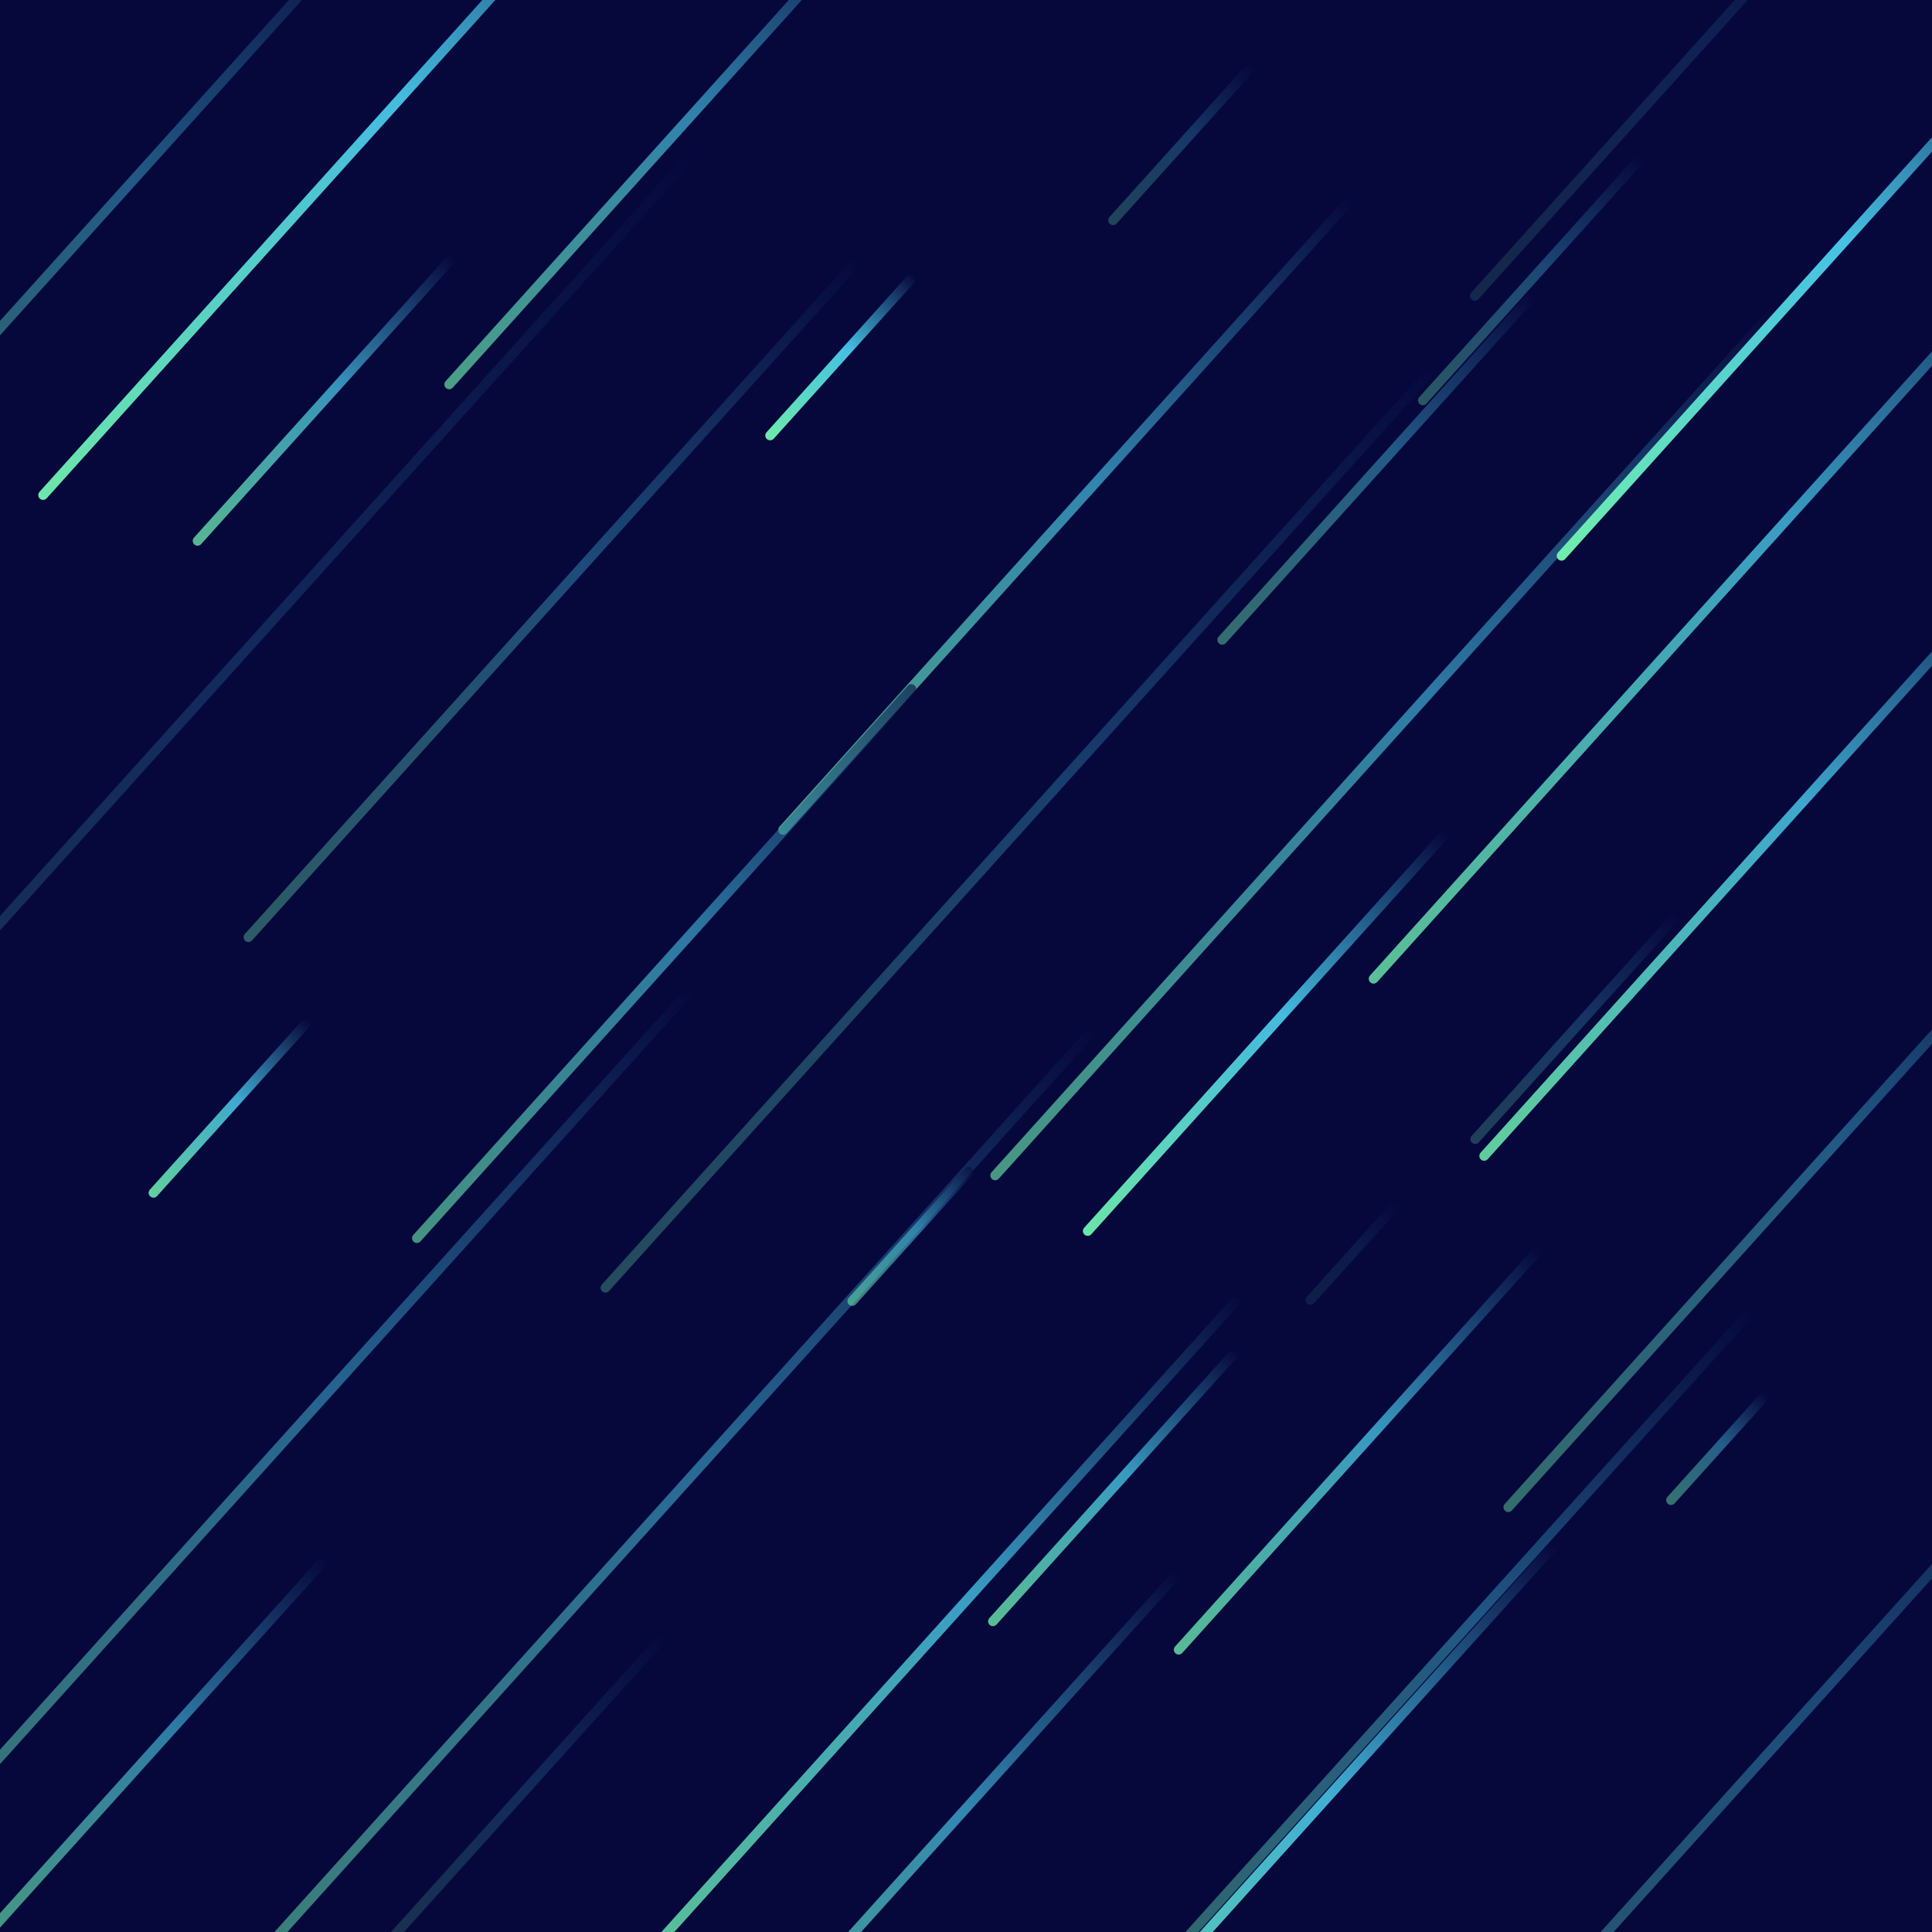
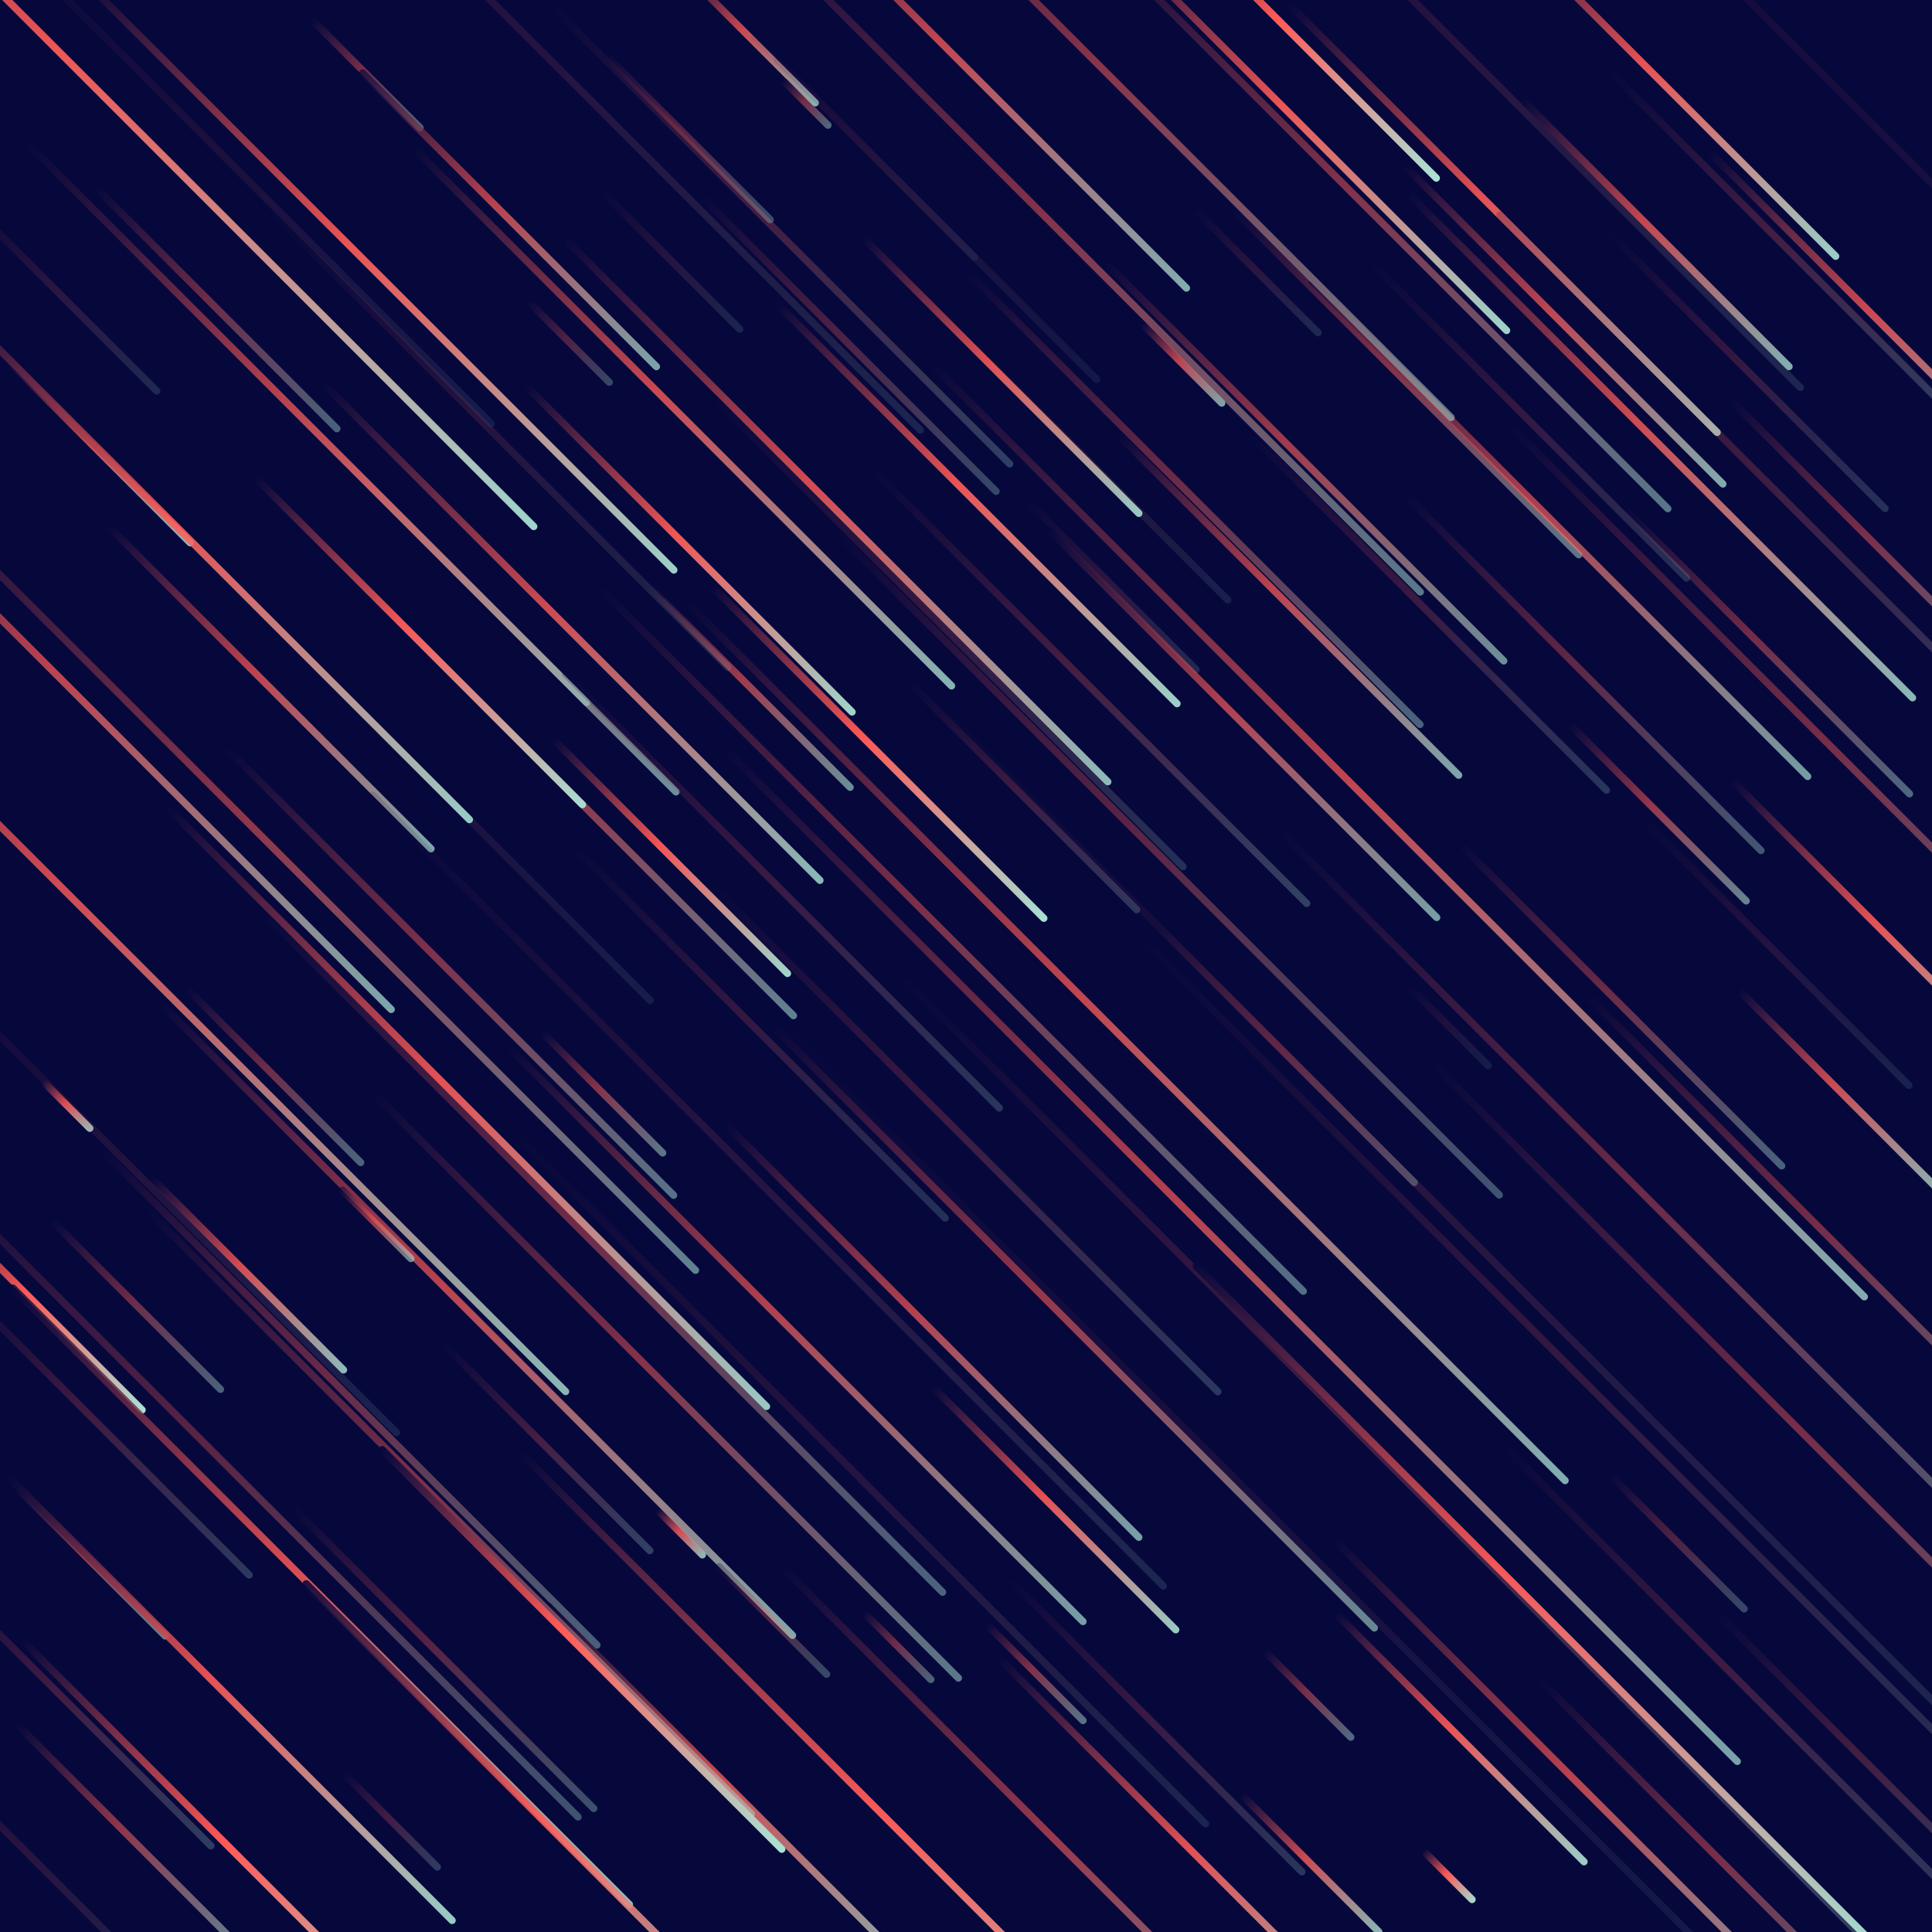
<svg xmlns="http://www.w3.org/2000/svg" version="1.1" viewBox="0 0 800 800">
  <defs>
    <linearGradient x1="50%" y1="0%" x2="50%" y2="100%" id="ffflurry-grad" gradientTransform="rotate(270)">
      <stop stop-color="hsl(238, 82%, 13%)" stop-opacity="1" offset="0%" />
-       <stop stop-color="hsl(193, 76%, 59%)" stop-opacity="1" offset="45%" />
-       <stop stop-color="hsl(149, 81%, 69%)" stop-opacity="1" offset="100%" />
+       <stop stop-color="hsl(1.4, 100%, 67%)" stop-opacity="1" offset="45%" />
+       <stop stop-color="hsl(167, 52%, 78%)" stop-opacity="1" offset="100%" />
    </linearGradient>
  </defs>
  <rect width="100%" height="100%" fill="hsl(238, 82%, 13%)" />
  <g fill="url(#ffflurry-grad)">
-     <rect width="485" height="4" x="330.5" y="306" rx="2" transform="rotate(132, 573, 308)" opacity="0.62" />
-     <rect width="195" height="4" x="472.5" y="192" rx="2" transform="rotate(132, 570, 194)" opacity="0.44" />
-     <rect width="295" height="4" x="241.5" y="759" rx="2" transform="rotate(132, 389, 761)" opacity="0.68" />
-     <rect width="88" height="4" x="445" y="58" rx="2" transform="rotate(132, 489, 60)" opacity="0.26" />
-     <rect width="179" height="4" x="125.5" y="742" rx="2" transform="rotate(132, 215, 744)" opacity="0.18" />
-     <rect width="353" height="4" x="264.5" y="212" rx="2" transform="rotate(132, 441, 214)" opacity="0.67" />
-     <rect width="367" height="4" x="206.5" y="672" rx="2" transform="rotate(132, 390, 674)" opacity="0.79" />
-     <rect width="322" height="4" x="592" y="110" rx="2" transform="rotate(132, 753, 112)" opacity="0.99" />
-     <rect width="153" height="4" x="384.5" y="614" rx="2" transform="rotate(132, 461, 616)" opacity="0.78" />
-     <rect width="361" height="4" x="553.5" y="344" rx="2" transform="rotate(132, 734, 346)" opacity="0.85" />
-     <rect width="542" height="4" x="2" y="624" rx="2" transform="rotate(132, 273, 626)" opacity="0.52" />
-     <rect width="373" height="4" x="561.5" y="485" rx="2" transform="rotate(132, 748, 487)" opacity="0.43" />
-     <rect width="98" height="4" x="46" y="457" rx="2" transform="rotate(132, 95, 459)" opacity="0.86" />
-     <rect width="127" height="4" x="588.5" y="424" rx="2" transform="rotate(132, 652, 426)" opacity="0.24" />
-     <rect width="209" height="4" x="-39.5" y="721" rx="2" transform="rotate(132, 65, 723)" opacity="0.62" />
-     <rect width="279" height="4" x="138.5" y="55" rx="2" transform="rotate(132, 278, 57)" opacity="0.65" />
-     <rect width="253" height="4" x="567.5" y="28" rx="2" transform="rotate(132, 694, 30)" opacity="0.14" />
-     <rect width="76" height="4" x="339" y="510" rx="2" transform="rotate(132, 377, 512)" opacity="0.54" />
-     <rect width="381" height="4" x="38.5" y="246" rx="2" transform="rotate(132, 229, 248)" opacity="0.36" />
-     <rect width="340" height="4" x="-126" y="85" rx="2" transform="rotate(132, 44, 87)" opacity="0.43" />
-     <rect width="535" height="4" x="456.5" y="733" rx="2" transform="rotate(132, 724, 735)" opacity="0.37" />
-     <rect width="310" height="4" x="385" y="753" rx="2" transform="rotate(132, 540, 755)" opacity="0.89" />
-     <rect width="649" height="4" x="-249.5" y="297" rx="2" transform="rotate(132, 75, 299)" opacity="0.19" />
-     <rect width="310" height="4" x="120" y="397" rx="2" transform="rotate(132, 275, 399)" opacity="0.60" />
-     <rect width="56" height="4" x="532" y="517" rx="2" transform="rotate(132, 560, 519)" opacity="0.10" />
-     <rect width="516" height="4" x="164" y="341" rx="2" transform="rotate(132, 422, 343)" opacity="0.29" />
-     <rect width="405" height="4" x="-50.5" y="54" rx="2" transform="rotate(132, 152, 56)" opacity="0.96" />
-     <rect width="382" height="4" x="407" y="682" rx="2" transform="rotate(132, 598, 684)" opacity="0.42" />
-     <rect width="160" height="4" x="54" y="164" rx="2" transform="rotate(132, 134, 166)" opacity="0.75" />
-     <rect width="61" height="4" x="680.5" y="598" rx="2" transform="rotate(132, 711, 600)" opacity="0.46" />
-     <rect width="91" height="4" x="302.5" y="146" rx="2" transform="rotate(132, 348, 148)" opacity="0.98" />
-     <rect width="224" height="4" x="412" y="426" rx="2" transform="rotate(132, 524, 428)" opacity="0.95" />
-     <rect width="494" height="4" x="-125" y="590" rx="2" transform="rotate(132, 122, 592)" opacity="0.49" />
-     <rect width="225" height="4" x="449.5" y="599" rx="2" transform="rotate(132, 562, 601)" opacity="0.77" />
-     <rect width="138" height="4" x="565" y="114" rx="2" transform="rotate(132, 634, 116)" opacity="0.34" />
-     <rect width="465" height="4" x="490.5" y="232" rx="2" transform="rotate(132, 723, 234)" opacity="0.79" />
+     <rect width="467" height="3" x="461.5" y="507.5" rx="1.5" transform="rotate(45, 695, 509)" opacity="0.41" />
+     <rect width="407" height="3" x="566.5" y="319.5" rx="1.5" transform="rotate(45, 770, 321)" opacity="0.45" />
+     <rect width="28" height="3" x="268" y="633.5" rx="1.5" transform="rotate(45, 282, 635)" opacity="0.82" />
+     <rect width="52" height="3" x="516" y="700.5" rx="1.5" transform="rotate(45, 542, 702)" opacity="0.45" />
+     <rect width="297" height="3" x="539.5" y="183.5" rx="1.5" transform="rotate(45, 688, 185)" opacity="0.80" />
+     <rect width="163" height="3" x="642.5" y="152.5" rx="1.5" transform="rotate(45, 724, 154)" opacity="0.19" />
+     <rect width="149" height="3" x="459.5" y="436.5" rx="1.5" transform="rotate(45, 534, 438)" opacity="0.31" />
+     <rect width="292" height="3" x="-1" y="577.5" rx="1.5" transform="rotate(45, 145, 579)" opacity="0.40" />
+     <rect width="272" height="3" x="187" y="95.5" rx="1.5" transform="rotate(45, 323, 97)" opacity="0.25" />
+     <rect width="263" height="3" x="55.5" y="401.5" rx="1.5" transform="rotate(45, 187, 403)" opacity="0.49" />
+     <rect width="169" height="3" x="647.5" y="268.5" rx="1.5" transform="rotate(45, 732, 270)" opacity="0.44" />
+     <rect width="100" height="3" x="411" y="241.5" rx="1.5" transform="rotate(45, 461, 243)" opacity="0.15" />
+     <rect width="58" height="3" x="400" y="691.5" rx="1.5" transform="rotate(45, 429, 693)" opacity="0.49" />
+     <rect width="168" height="3" x="-55" y="704.5" rx="1.5" transform="rotate(45, 29, 706)" opacity="0.24" />
+     <rect width="317" height="3" x="124.5" y="171.5" rx="1.5" transform="rotate(45, 283, 173)" opacity="0.78" />
+     <rect width="144" height="3" x="365" y="623.5" rx="1.5" transform="rotate(45, 437, 625)" opacity="0.88" />
+     <rect width="365" height="3" x="-148.5" y="288.5" rx="1.5" transform="rotate(45, 34, 290)" opacity="0.72" />
+     <rect width="234" height="3" x="424" y="190.5" rx="1.5" transform="rotate(45, 541, 192)" opacity="0.62" />
+     <rect width="174" height="3" x="265" y="141.5" rx="1.5" transform="rotate(45, 352, 143)" opacity="0.29" />
+     <rect width="105" height="3" x="634.5" y="335.5" rx="1.5" transform="rotate(45, 687, 337)" opacity="0.57" />
+     <rect width="135" height="3" x="356.5" y="328.5" rx="1.5" transform="rotate(45, 424, 330)" opacity="0.22" />
+     <rect width="347" height="3" x="395.5" y="87.5" rx="1.5" transform="rotate(45, 569, 89)" opacity="0.50" />
+     <rect width="119" height="3" x="251.5" y="283.5" rx="1.5" transform="rotate(45, 311, 285)" opacity="0.61" />
+     <rect width="99" height="3" x="235.5" y="55.5" rx="1.5" transform="rotate(45, 285, 57)" opacity="0.31" />
+     <rect width="231" height="3" x="-98.5" y="771.5" rx="1.5" transform="rotate(45, 17, 773)" opacity="0.14" />
+     <rect width="245" height="3" x="263.5" y="549.5" rx="1.5" transform="rotate(45, 386, 551)" opacity="0.69" />
+     <rect width="203" height="3" x="481.5" y="157.5" rx="1.5" transform="rotate(45, 583, 159)" opacity="0.51" />
+     <rect width="352" height="3" x="272" y="771.5" rx="1.5" transform="rotate(45, 448, 773)" opacity="0.59" />
+     <rect width="172" height="3" x="449" y="12.5" rx="1.5" transform="rotate(45, 535, 14)" opacity="1.00" />
+     <rect width="81" height="3" x="269.5" y="13.5" rx="1.5" transform="rotate(45, 310, 15)" opacity="0.77" />
+     <rect width="227" height="3" x="76.5" y="333.5" rx="1.5" transform="rotate(45, 190, 335)" opacity="0.10" />
+     <rect width="372" height="3" x="429" y="28.5" rx="1.5" transform="rotate(45, 615, 30)" opacity="0.14" />
+     <rect width="89" height="3" x="-6.5" y="645.5" rx="1.5" transform="rotate(45, 38, 647)" opacity="0.57" />
+     <rect width="478" height="3" x="522" y="606.5" rx="1.5" transform="rotate(45, 761, 608)" opacity="0.45" />
+     <rect width="49" height="3" x="575.5" y="423.5" rx="1.5" transform="rotate(45, 600, 425)" opacity="0.10" />
+     <rect width="182" height="3" x="685" y="731.5" rx="1.5" transform="rotate(45, 776, 733)" opacity="0.25" />
+     <rect width="261" height="3" x="-34.5" y="702.5" rx="1.5" transform="rotate(45, 96, 704)" opacity="0.89" />
+     <rect width="529" height="3" x="395.5" y="574.5" rx="1.5" transform="rotate(45, 660, 576)" opacity="0.18" />
+     <rect width="319" height="3" x="187.5" y="210.5" rx="1.5" transform="rotate(45, 347, 212)" opacity="0.82" />
+     <rect width="541" height="3" x="-226.5" y="384.5" rx="1.5" transform="rotate(45, 44, 386)" opacity="0.80" />
+     <rect width="247" height="3" x="377.5" y="772.5" rx="1.5" transform="rotate(45, 501, 774)" opacity="0.87" />
+     <rect width="48" height="3" x="466" y="149.5" rx="1.5" transform="rotate(45, 490, 151)" opacity="0.72" />
+     <rect width="586" height="3" x="289" y="611.5" rx="1.5" transform="rotate(45, 582, 613)" opacity="0.26" />
+     <rect width="143" height="3" x="18.5" y="126.5" rx="1.5" transform="rotate(45, 90, 128)" opacity="0.41" />
+     <rect width="518" height="3" x="207" y="429.5" rx="1.5" transform="rotate(45, 466, 431)" opacity="0.75" />
+     <rect width="415" height="3" x="186.5" y="387.5" rx="1.5" transform="rotate(45, 394, 389)" opacity="0.47" />
+     <rect width="113" height="3" x="-30.5" y="121.5" rx="1.5" transform="rotate(45, 26, 123)" opacity="0.15" />
+     <rect width="158" height="3" x="607" y="95.5" rx="1.5" transform="rotate(45, 686, 97)" opacity="0.76" />
+     <rect width="49" height="3" x="211.5" y="140.5" rx="1.5" transform="rotate(45, 236, 142)" opacity="0.29" />
+     <rect width="107" height="3" x="-11.5" y="186.5" rx="1.5" transform="rotate(45, 42, 188)" opacity="0.82" />
+     <rect width="293" height="3" x="90.5" y="260.5" rx="1.5" transform="rotate(45, 237, 262)" opacity="0.80" />
+     <rect width="598" height="3" x="210" y="517.5" rx="1.5" transform="rotate(45, 509, 519)" opacity="0.70" />
+     <rect width="210" height="3" x="487" y="252.5" rx="1.5" transform="rotate(45, 592, 254)" opacity="0.21" />
+     <rect width="293" height="3" x="499.5" y="217.5" rx="1.5" transform="rotate(45, 646, 219)" opacity="0.67" />
+     <rect width="255" height="3" x="324.5" y="283.5" rx="1.5" transform="rotate(45, 452, 285)" opacity="0.26" />
+     <rect width="245" height="3" x="120.5" y="333.5" rx="1.5" transform="rotate(45, 243, 335)" opacity="0.55" />
+     <rect width="72" height="3" x="214" y="451.5" rx="1.5" transform="rotate(45, 250, 453)" opacity="0.51" />
+     <rect width="226" height="3" x="193" y="742.5" rx="1.5" transform="rotate(45, 306, 744)" opacity="0.79" />
+     <rect width="301" height="3" x="613.5" y="517.5" rx="1.5" transform="rotate(45, 764, 519)" opacity="0.45" />
+     <rect width="73" height="3" x="484.5" y="111.5" rx="1.5" transform="rotate(45, 521, 113)" opacity="0.15" />
+     <rect width="205" height="3" x="678.5" y="134.5" rx="1.5" transform="rotate(45, 781, 136)" opacity="0.78" />
+     <rect width="613" height="3" x="299.5" y="508.5" rx="1.5" transform="rotate(45, 606, 510)" opacity="0.14" />
+     <rect width="374" height="3" x="10" y="544.5" rx="1.5" transform="rotate(45, 197, 546)" opacity="0.72" />
+     <rect width="191" height="3" x="16.5" y="283.5" rx="1.5" transform="rotate(45, 112, 285)" opacity="0.73" />
+     <rect width="457" height="3" x="149.5" y="762.5" rx="1.5" transform="rotate(45, 378, 764)" opacity="0.97" />
+     <rect width="318" height="3" x="-76" y="226.5" rx="1.5" transform="rotate(45, 83, 228)" opacity="0.88" />
+     <rect width="277" height="3" x="254.5" y="260.5" rx="1.5" transform="rotate(45, 393, 262)" opacity="0.18" />
+     <rect width="178" height="3" x="95" y="685.5" rx="1.5" transform="rotate(45, 184, 687)" opacity="0.33" />
+     <rect width="157" height="3" x="657.5" y="393.5" rx="1.5" transform="rotate(45, 736, 395)" opacity="0.12" />
+     <rect width="188" height="3" x="554" y="133.5" rx="1.5" transform="rotate(45, 648, 135)" opacity="0.74" />
+     <rect width="122" height="3" x="166" y="598.5" rx="1.5" transform="rotate(45, 227, 600)" opacity="0.26" />
+     <rect width="419" height="3" x="24.5" y="29.5" rx="1.5" transform="rotate(45, 234, 31)" opacity="0.13" />
+     <rect width="127" height="3" x="-48.5" y="538.5" rx="1.5" transform="rotate(45, 15, 540)" opacity="0.99" />
+     <rect width="304" height="3" x="-55" y="67.5" rx="1.5" transform="rotate(45, 97, 69)" opacity="0.09" />
+     <rect width="546" height="3" x="307" y="343.5" rx="1.5" transform="rotate(45, 580, 345)" opacity="0.75" />
+     <rect width="481" height="3" x="-121.5" y="355.5" rx="1.5" transform="rotate(45, 119, 357)" opacity="0.55" />
+     <rect width="266" height="3" x="362" y="205.5" rx="1.5" transform="rotate(45, 495, 207)" opacity="0.41" />
+     <rect width="30" height="3" x="585" y="775.5" rx="1.5" transform="rotate(45, 600, 777)" opacity="0.97" />
+     <rect width="28" height="3" x="320" y="41.5" rx="1.5" transform="rotate(45, 334, 43)" opacity="0.44" />
+     <rect width="139" height="3" x="208.5" y="353.5" rx="1.5" transform="rotate(45, 278, 355)" opacity="0.93" />
+     <rect width="364" height="3" x="-49" y="659.5" rx="1.5" transform="rotate(45, 133, 661)" opacity="0.83" />
+     <rect width="243" height="3" x="417.5" y="50.5" rx="1.5" transform="rotate(45, 539, 52)" opacity="0.92" />
+     <rect width="66" height="3" x="287" y="669.5" rx="1.5" transform="rotate(45, 320, 671)" opacity="0.30" />
+     <rect width="408" height="3" x="152" y="610.5" rx="1.5" transform="rotate(45, 356, 612)" opacity="0.13" />
+     <rect width="207" height="3" x="584.5" y="32.5" rx="1.5" transform="rotate(45, 688, 34)" opacity="0.90" />
+     <rect width="328" height="3" x="1" y="211.5" rx="1.5" transform="rotate(45, 165, 213)" opacity="0.62" />
+     <rect width="176" height="3" x="-46" y="589.5" rx="1.5" transform="rotate(45, 42, 591)" opacity="0.23" />
+     <rect width="227" height="3" x="604.5" y="774.5" rx="1.5" transform="rotate(45, 718, 776)" opacity="0.46" />
+     <rect width="284" height="3" x="581" y="697.5" rx="1.5" transform="rotate(45, 723, 699)" opacity="0.23" />
+     <rect width="352" height="3" x="18" y="457.5" rx="1.5" transform="rotate(45, 194, 459)" opacity="0.88" />
+     <rect width="357" height="3" x="7.5" y="624.5" rx="1.5" transform="rotate(45, 186, 626)" opacity="0.48" />
+     <rect width="252" height="3" x="497" y="89.5" rx="1.5" transform="rotate(45, 623, 91)" opacity="0.88" />
+     <rect width="154" height="3" x="378" y="193.5" rx="1.5" transform="rotate(45, 455, 195)" opacity="0.11" />
+     <rect width="212" height="3" x="635" y="102.5" rx="1.5" transform="rotate(45, 741, 104)" opacity="0.25" />
+     <rect width="133" height="3" x="-12.5" y="759.5" rx="1.5" transform="rotate(45, 54, 761)" opacity="0.55" />
+     <rect width="328" height="3" x="-36" y="174.5" rx="1.5" transform="rotate(45, 128, 176)" opacity="0.51" />
+     <rect width="342" height="3" x="106" y="573.5" rx="1.5" transform="rotate(45, 277, 575)" opacity="0.51" />
+     <rect width="177" height="3" x="690.5" y="226.5" rx="1.5" transform="rotate(45, 779, 228)" opacity="0.47" />
+     <rect width="237" height="3" x="122.5" y="681.5" rx="1.5" transform="rotate(45, 241, 683)" opacity="0.99" />
+     <rect width="80" height="3" x="655" y="637.5" rx="1.5" transform="rotate(45, 695, 639)" opacity="0.29" />
+     <rect width="196" height="3" x="266" y="310.5" rx="1.5" transform="rotate(45, 364, 312)" opacity="0.98" />
+     <rect width="398" height="3" x="436" y="662.5" rx="1.5" transform="rotate(45, 635, 664)" opacity="0.95" />
+     <rect width="267" height="3" x="-30.5" y="771.5" rx="1.5" transform="rotate(45, 103, 773)" opacity="0.99" />
+     <rect width="469" height="3" x="528.5" y="37.5" rx="1.5" transform="rotate(45, 763, 39)" opacity="0.07" />
+     <rect width="236" height="3" x="287" y="207.5" rx="1.5" transform="rotate(45, 405, 209)" opacity="0.91" />
+     <rect width="57" height="3" x="133.5" y="752.5" rx="1.5" transform="rotate(45, 162, 754)" opacity="0.24" />
+     <rect width="193" height="3" x="77.5" y="264.5" rx="1.5" transform="rotate(45, 174, 266)" opacity="0.96" />
+     <rect width="65" height="3" x="119.5" y="29.5" rx="1.5" transform="rotate(45, 152, 31)" opacity="0.45" />
+     <rect width="100" height="3" x="7" y="539.5" rx="1.5" transform="rotate(45, 57, 541)" opacity="0.41" />
+     <rect width="147" height="3" x="531.5" y="718.5" rx="1.5" transform="rotate(45, 605, 720)" opacity="0.90" />
+     <rect width="210" height="3" x="551" y="277.5" rx="1.5" transform="rotate(45, 656, 279)" opacity="0.36" />
+     <rect width="132" height="3" x="292" y="59.5" rx="1.5" transform="rotate(45, 358, 61)" opacity="0.07" />
+     <rect width="270" height="3" x="72" y="180.5" rx="1.5" transform="rotate(45, 207, 182)" opacity="0.13" />
+     <rect width="219" height="3" x="205.5" y="426.5" rx="1.5" transform="rotate(45, 315, 428)" opacity="0.18" />
+     <rect width="515" height="3" x="-217.5" y="35.5" rx="1.5" transform="rotate(45, 40, 37)" opacity="0.93" />
+     <rect width="298" height="3" x="251" y="470.5" rx="1.5" transform="rotate(45, 400, 472)" opacity="0.22" />
+     <rect width="114" height="3" x="46" y="526.5" rx="1.5" transform="rotate(45, 103, 528)" opacity="0.82" />
+     <rect width="531" height="3" x="247.5" y="612.5" rx="1.5" transform="rotate(45, 513, 614)" opacity="0.08" />
+     <rect width="397" height="3" x="52.5" y="518.5" rx="1.5" transform="rotate(45, 251, 520)" opacity="0.42" />
+     <rect width="257" height="3" x="195.5" y="367.5" rx="1.5" transform="rotate(45, 324, 369)" opacity="0.21" />
+     <rect width="192" height="3" x="190" y="226.5" rx="1.5" transform="rotate(45, 286, 228)" opacity="0.93" />
+     <rect width="163" height="3" x="333.5" y="154.5" rx="1.5" transform="rotate(45, 415, 156)" opacity="0.87" />
+     <rect width="201" height="3" x="433.5" y="249.5" rx="1.5" transform="rotate(45, 534, 251)" opacity="0.72" />
+     <rect width="338" height="3" x="161" y="551.5" rx="1.5" transform="rotate(45, 330, 553)" opacity="0.68" />
+     <rect width="173" height="3" x="392.5" y="713.5" rx="1.5" transform="rotate(45, 479, 715)" opacity="0.21" />
+     <rect width="264" height="3" x="267" y="25.5" rx="1.5" transform="rotate(45, 399, 27)" opacity="0.75" />
+     <rect width="183" height="3" x="690.5" y="386.5" rx="1.5" transform="rotate(45, 782, 388)" opacity="0.88" />
+     <rect width="43" height="3" x="134.5" y="505.5" rx="1.5" transform="rotate(45, 156, 507)" opacity="0.59" />
+     <rect width="83" height="3" x="236.5" y="106.5" rx="1.5" transform="rotate(45, 278, 108)" opacity="0.13" />
+     <rect width="189" height="3" x="577.5" y="415.5" rx="1.5" transform="rotate(45, 672, 417)" opacity="0.41" />
+     <rect width="400" height="3" x="-101" y="610.5" rx="1.5" transform="rotate(45, 99, 612)" opacity="0.34" />
+     <rect width="328" height="3" x="572" y="202.5" rx="1.5" transform="rotate(45, 736, 204)" opacity="0.23" />
+     <rect width="185" height="3" x="541.5" y="173.5" rx="1.5" transform="rotate(45, 634, 175)" opacity="0.18" />
+     <rect width="229" height="3" x="400.5" y="298.5" rx="1.5" transform="rotate(45, 515, 300)" opacity="0.68" />
+     <rect width="351" height="3" x="-19.5" y="111.5" rx="1.5" transform="rotate(45, 156, 113)" opacity="0.91" />
+     <rect width="376" height="3" x="281" y="39.5" rx="1.5" transform="rotate(45, 469, 41)" opacity="0.53" />
+     <rect width="82" height="3" x="502" y="770.5" rx="1.5" transform="rotate(45, 543, 772)" opacity="0.79" />
+     <rect width="29" height="3" x="13.5" y="456.5" rx="1.5" transform="rotate(45, 28, 458)" opacity="0.86" />
+     <rect width="190" height="3" x="293" y="89.5" rx="1.5" transform="rotate(45, 388, 91)" opacity="0.08" />
+     <rect width="122" height="3" x="702" y="451.5" rx="1.5" transform="rotate(45, 763, 453)" opacity="0.79" />
+     <rect width="354" height="3" x="268" y="548.5" rx="1.5" transform="rotate(45, 445, 550)" opacity="0.58" />
+     <rect width="309" height="3" x="80.5" y="762.5" rx="1.5" transform="rotate(45, 235, 764)" opacity="0.88" />
+     <rect width="41" height="3" x="351.5" y="680.5" rx="1.5" transform="rotate(45, 372, 682)" opacity="0.42" />
+     <rect width="405" height="3" x="243.5" y="101.5" rx="1.5" transform="rotate(45, 446, 103)" opacity="0.51" />
+     <rect width="103" height="3" x="62.5" y="444.5" rx="1.5" transform="rotate(45, 114, 446)" opacity="0.42" />
+     <rect width="175" height="3" x="123.5" y="89.5" rx="1.5" transform="rotate(45, 211, 91)" opacity="0.71" />
+     <rect width="466" height="3" x="85" y="491.5" rx="1.5" transform="rotate(45, 318, 493)" opacity="0.14" />
+     <rect width="390" height="3" x="289" y="356.5" rx="1.5" transform="rotate(45, 484, 358)" opacity="0.35" />
+     <rect width="307" height="3" x="507.5" y="744.5" rx="1.5" transform="rotate(45, 661, 746)" opacity="0.71" />
+     <rect width="292" height="3" x="-84" y="489.5" rx="1.5" transform="rotate(45, 62, 491)" opacity="0.12" />
  </g>
</svg>
